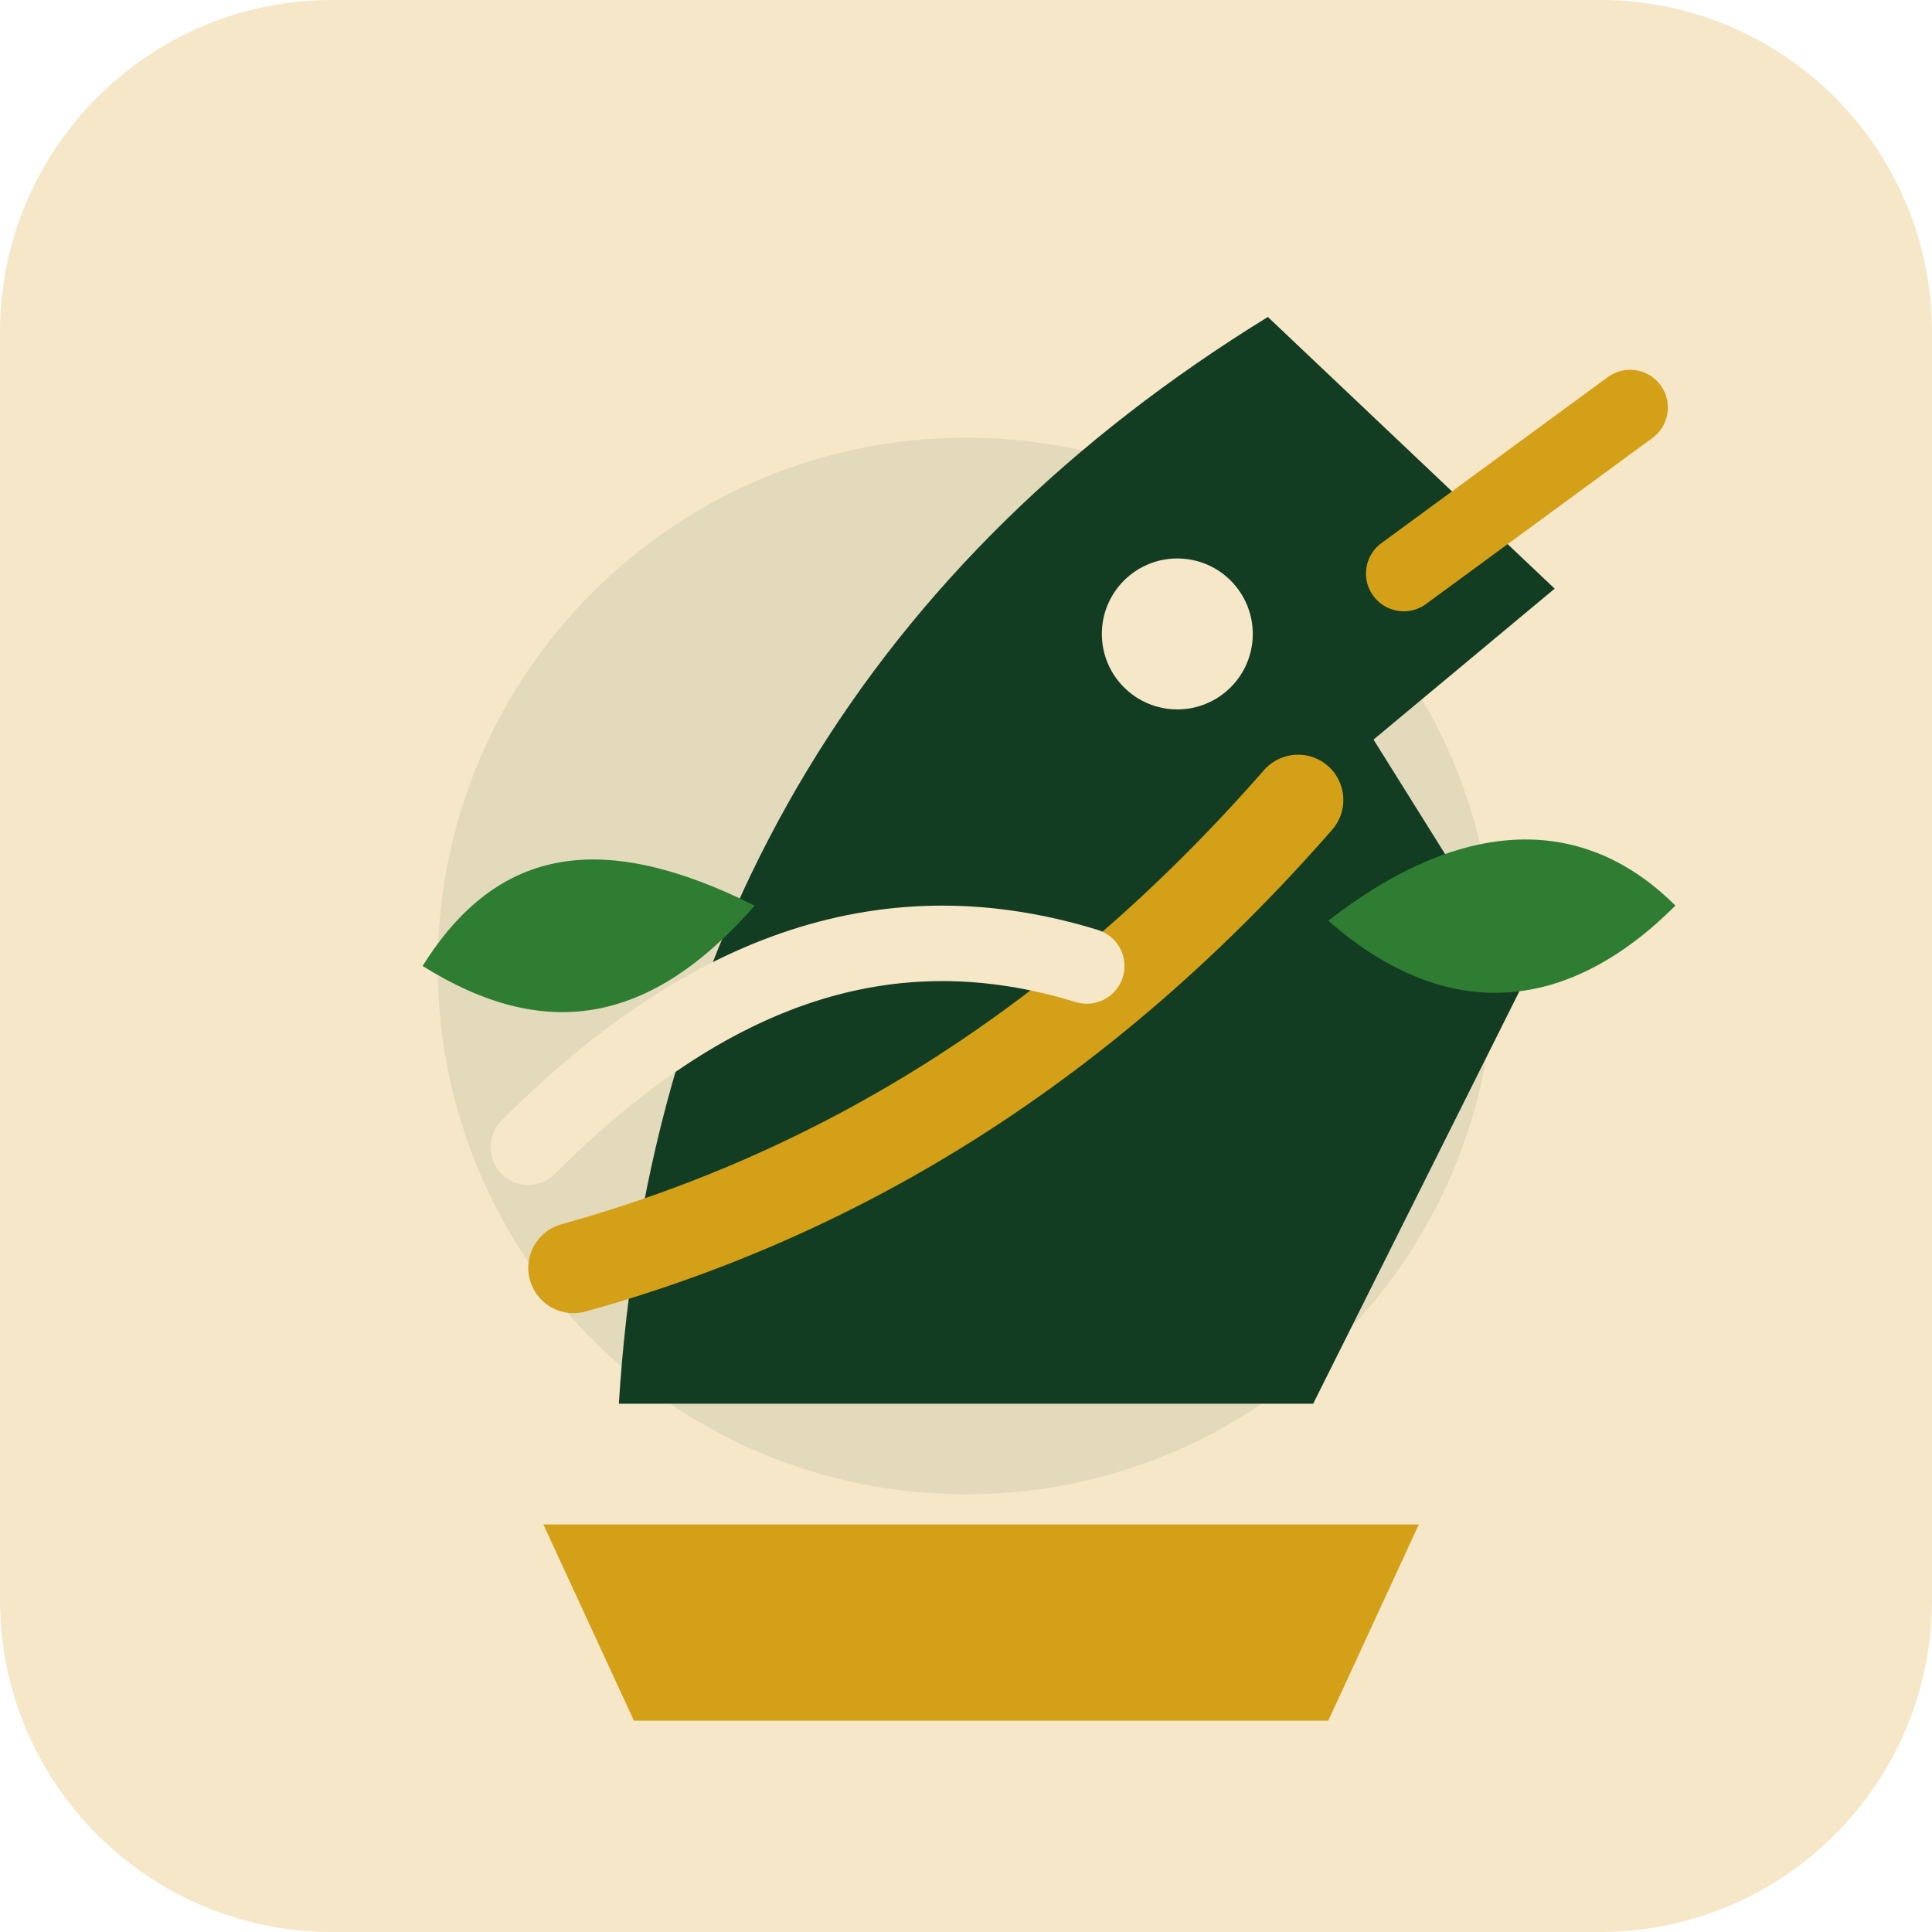
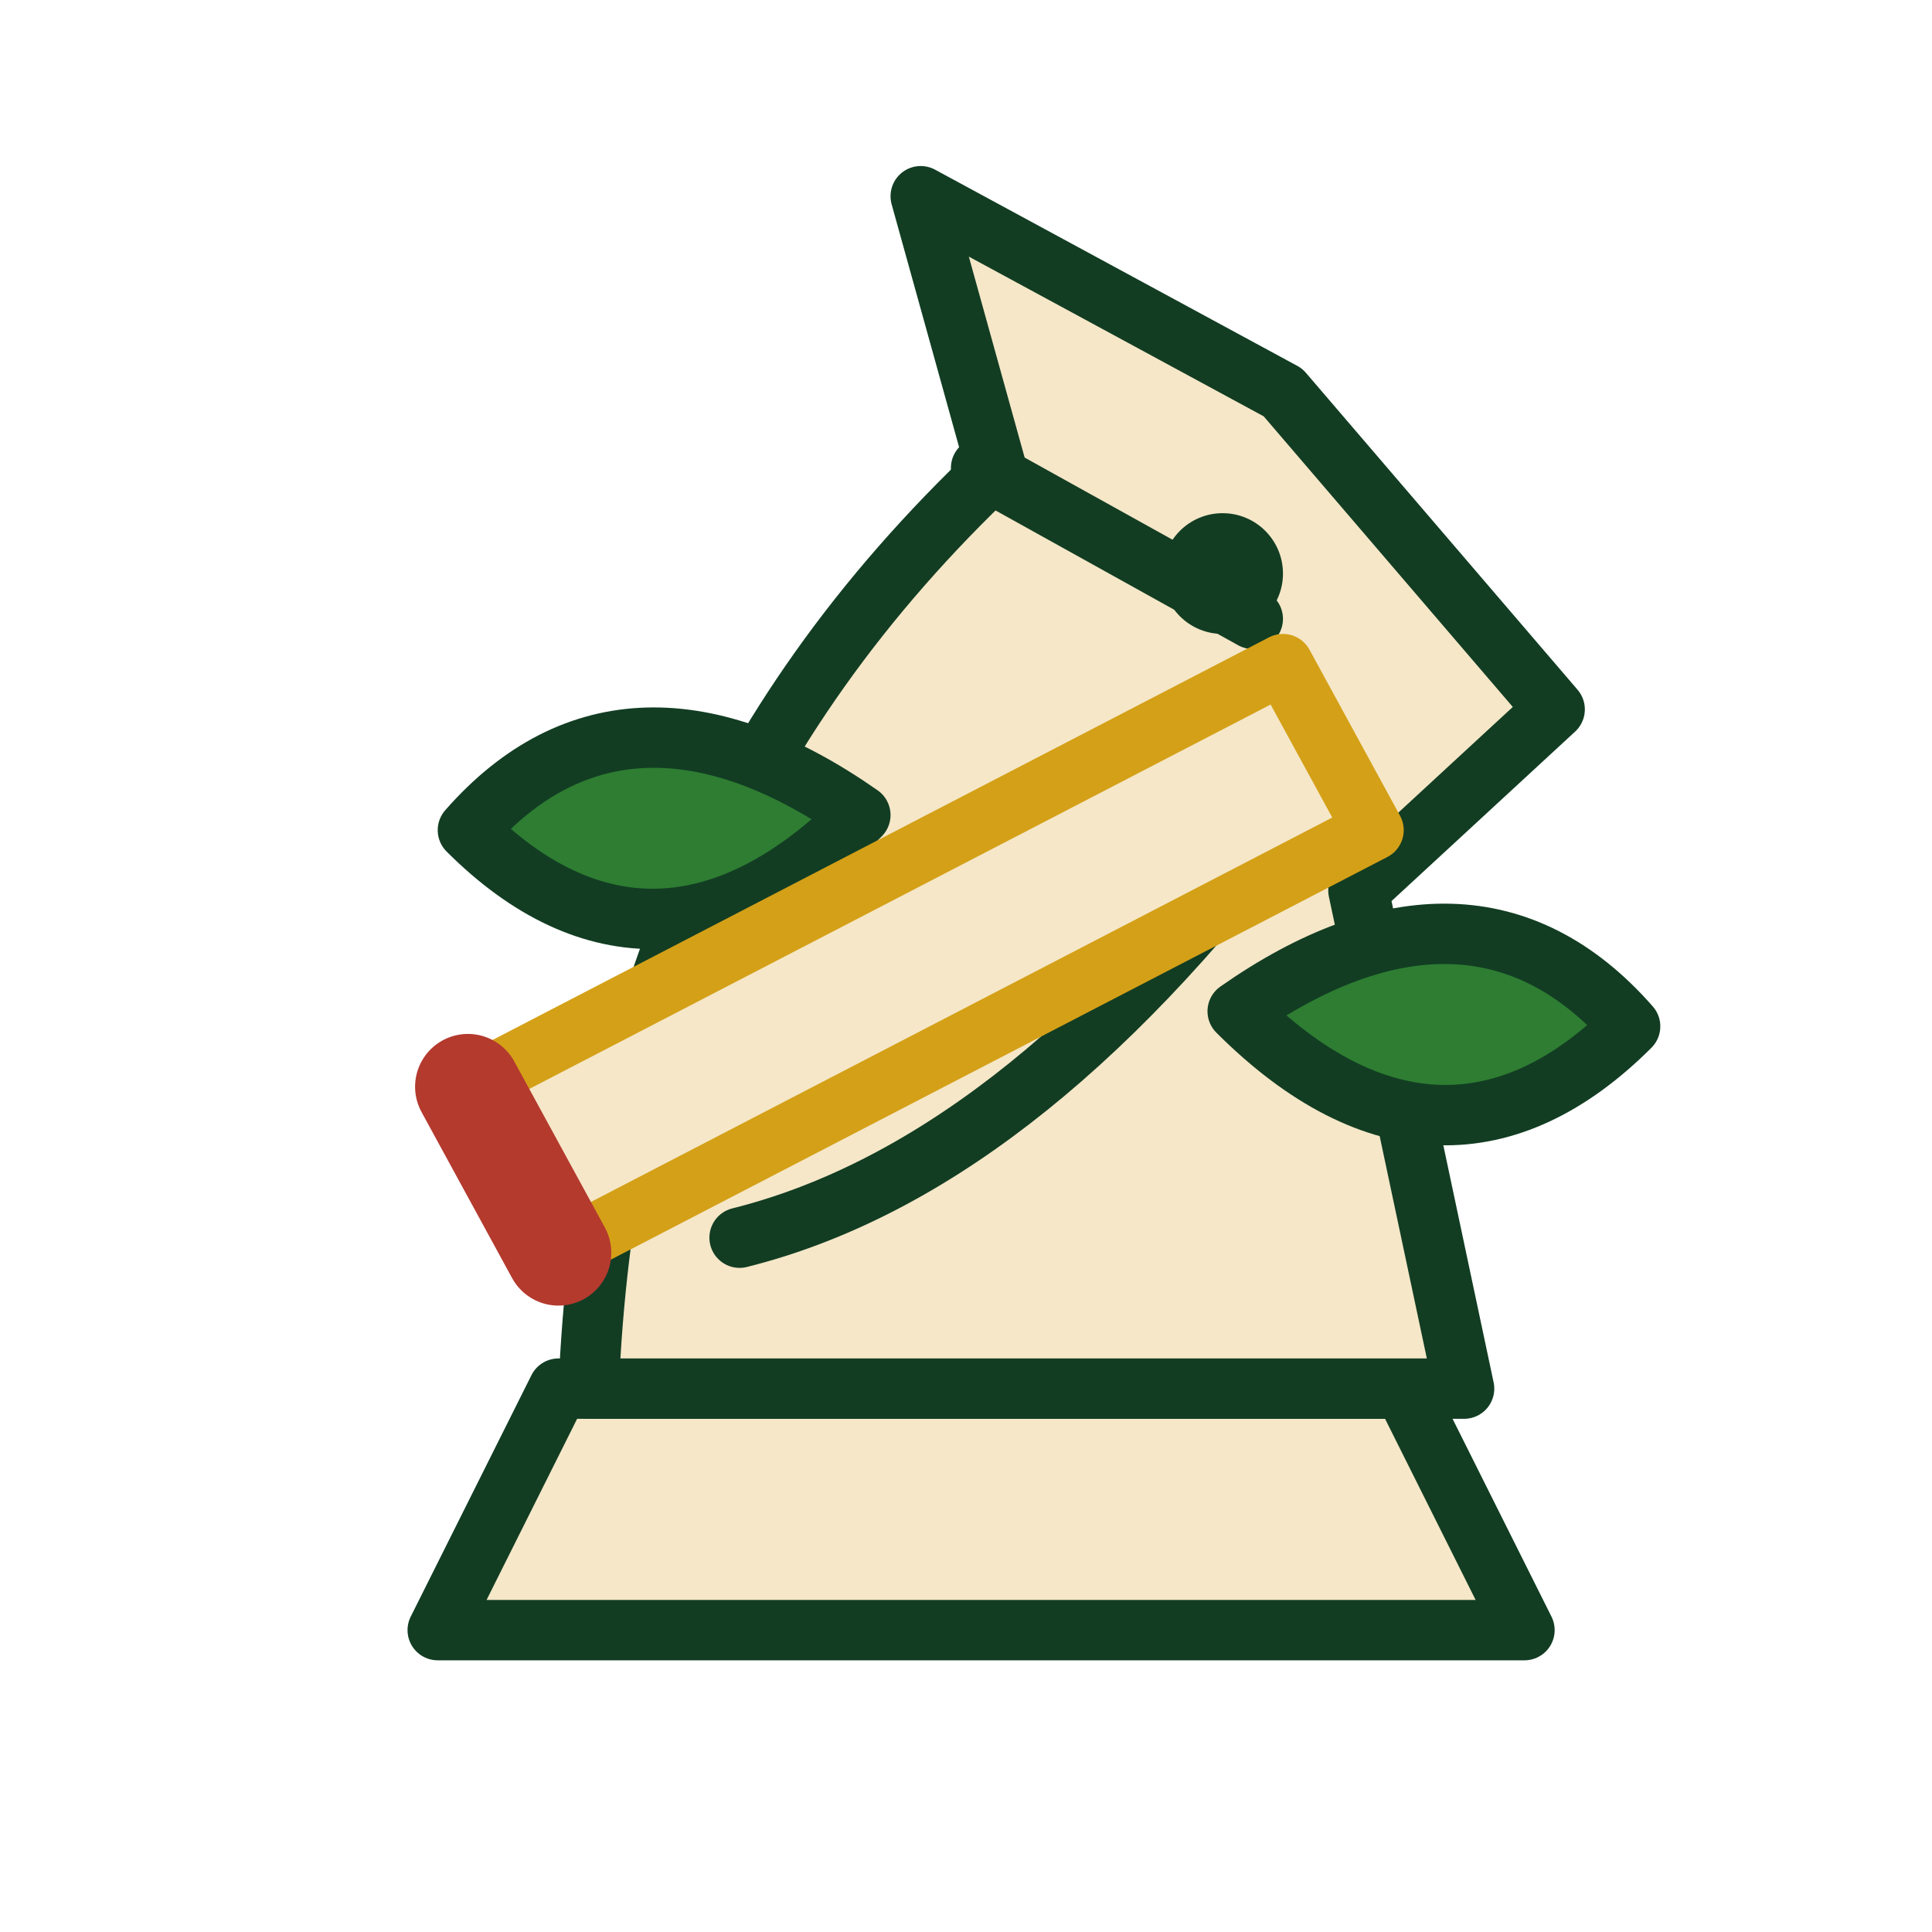
<svg xmlns="http://www.w3.org/2000/svg" viewBox="0 0 128 128">
-   <rect width="128" height="128" rx="22" fill="#F5E7C8" />
-   <circle cx="64" cy="64" r="35" fill="#123D23" opacity=".08" />
-   <path d="M36 101h58l-6 13H42l-6-13Z" fill="#D4A017" />
-   <path d="M41 93c2-32 17-56 43-72l19 18-12 10 10 16-14 28H41Z" fill="#123D23" />
-   <circle cx="78" cy="42" r="5" fill="#F5E7C8" />
-   <path d="M38 84c18-5 34-15 48-31" fill="none" stroke="#D4A017" stroke-width="6" stroke-linecap="round" />
-   <path d="M35 76c12-12 24-16 37-12" fill="none" stroke="#F5E7C8" stroke-width="5" stroke-linecap="round" />
-   <path d="M50 60c-10-5-17-4-22 4 8 5 15 4 22-4Z" fill="#2E7D32" />
-   <path d="M88 61c9-7 17-7 23-1-7 7-15 8-23 1Z" fill="#2E7D32" />
-   <path d="M93 38 108 27" stroke="#D4A017" stroke-width="5" stroke-linecap="round" />
+   <g stroke="#123D23" stroke-width="4" stroke-linecap="round" stroke-linejoin="round">
+     <path fill="#F5E7C8" d="M29 108h72l-8-16H37z" />
+     <path fill="#F5E7C8" d="M39 92c1-24 9-44 27-61l-5-18 24 13 18 21-13 12 7 33z" />
+     <path d="M49 82c12-3 24-12 36-28M65 31l18 10" fill="none" />
+     <circle cx="81" cy="38" r="4" fill="#123D23" stroke="none" />
+     <path fill="#2E7D32" d="M57 54c-10-7-19-7-26 1 8 8 17 8 26-1zm25 13c10-7 19-7 26 1-8 8-17 8-26-1z" />
+     <path fill="#F5E7C8" d="M31 72l54-28 6 11-54 28z" stroke="#D4A017" />
+     <path d="M31 72l6 11" stroke="#B43A2E" stroke-width="7" />
+   </g>
</svg>
